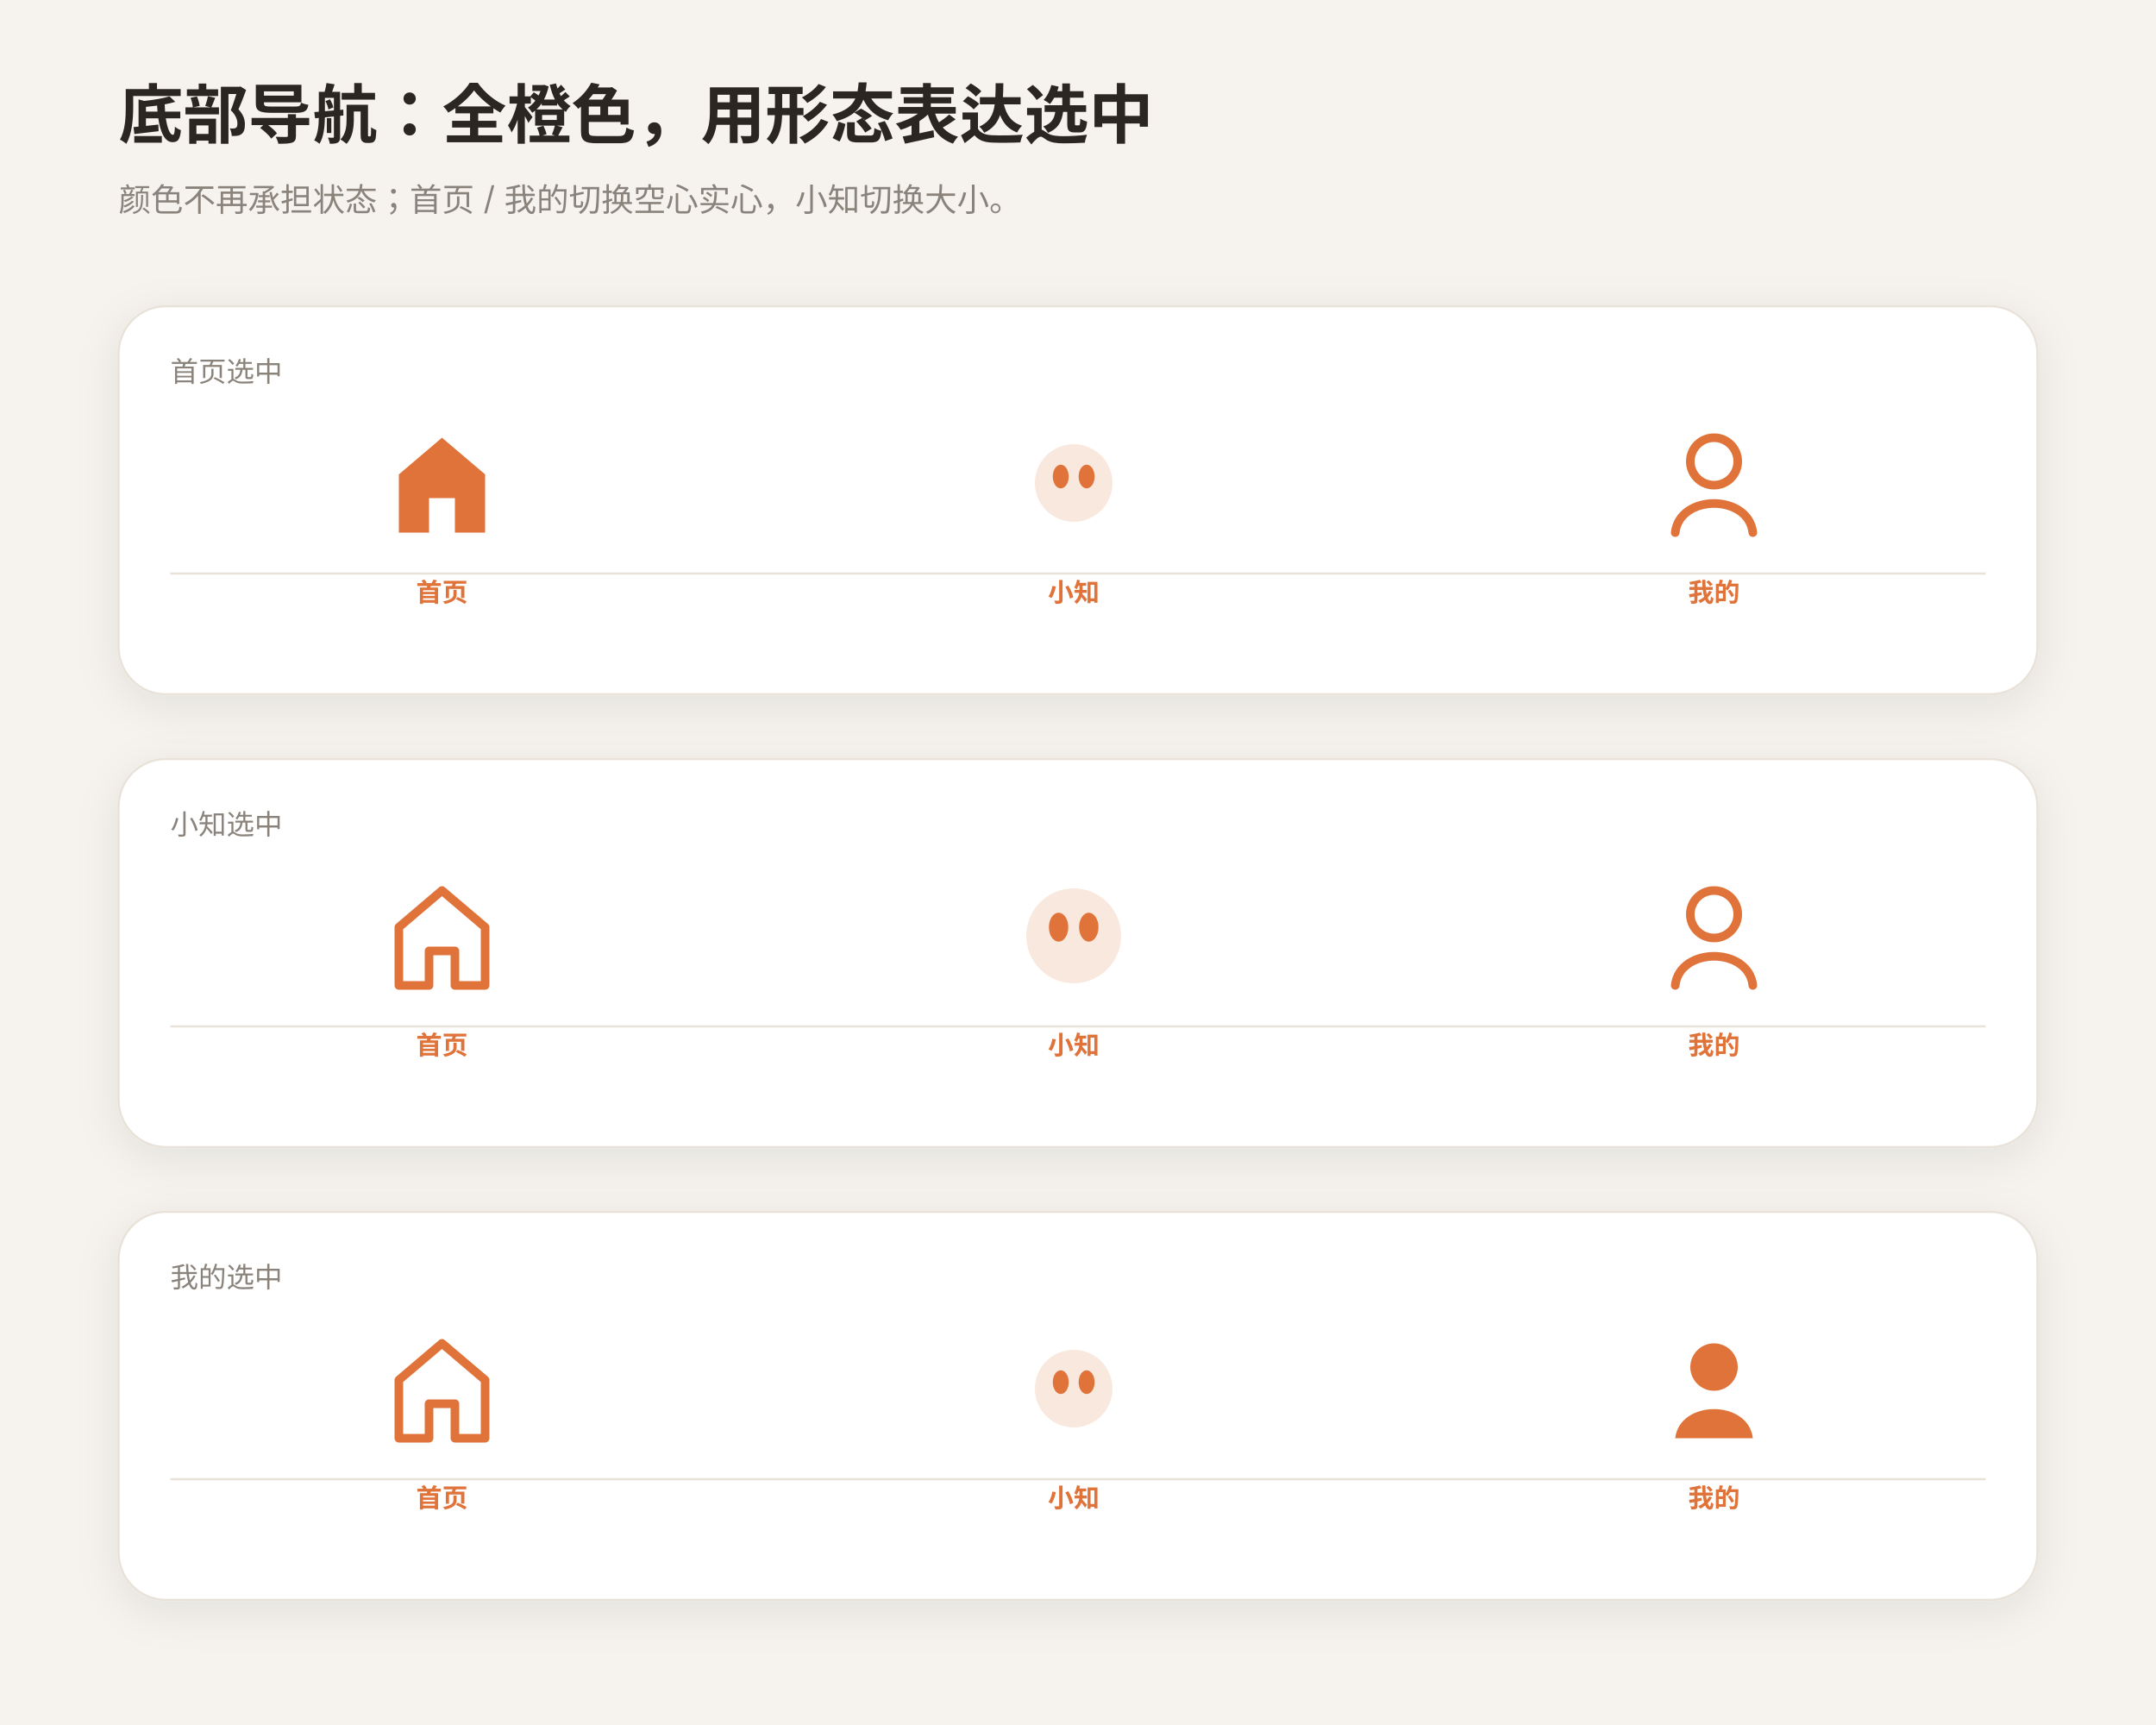
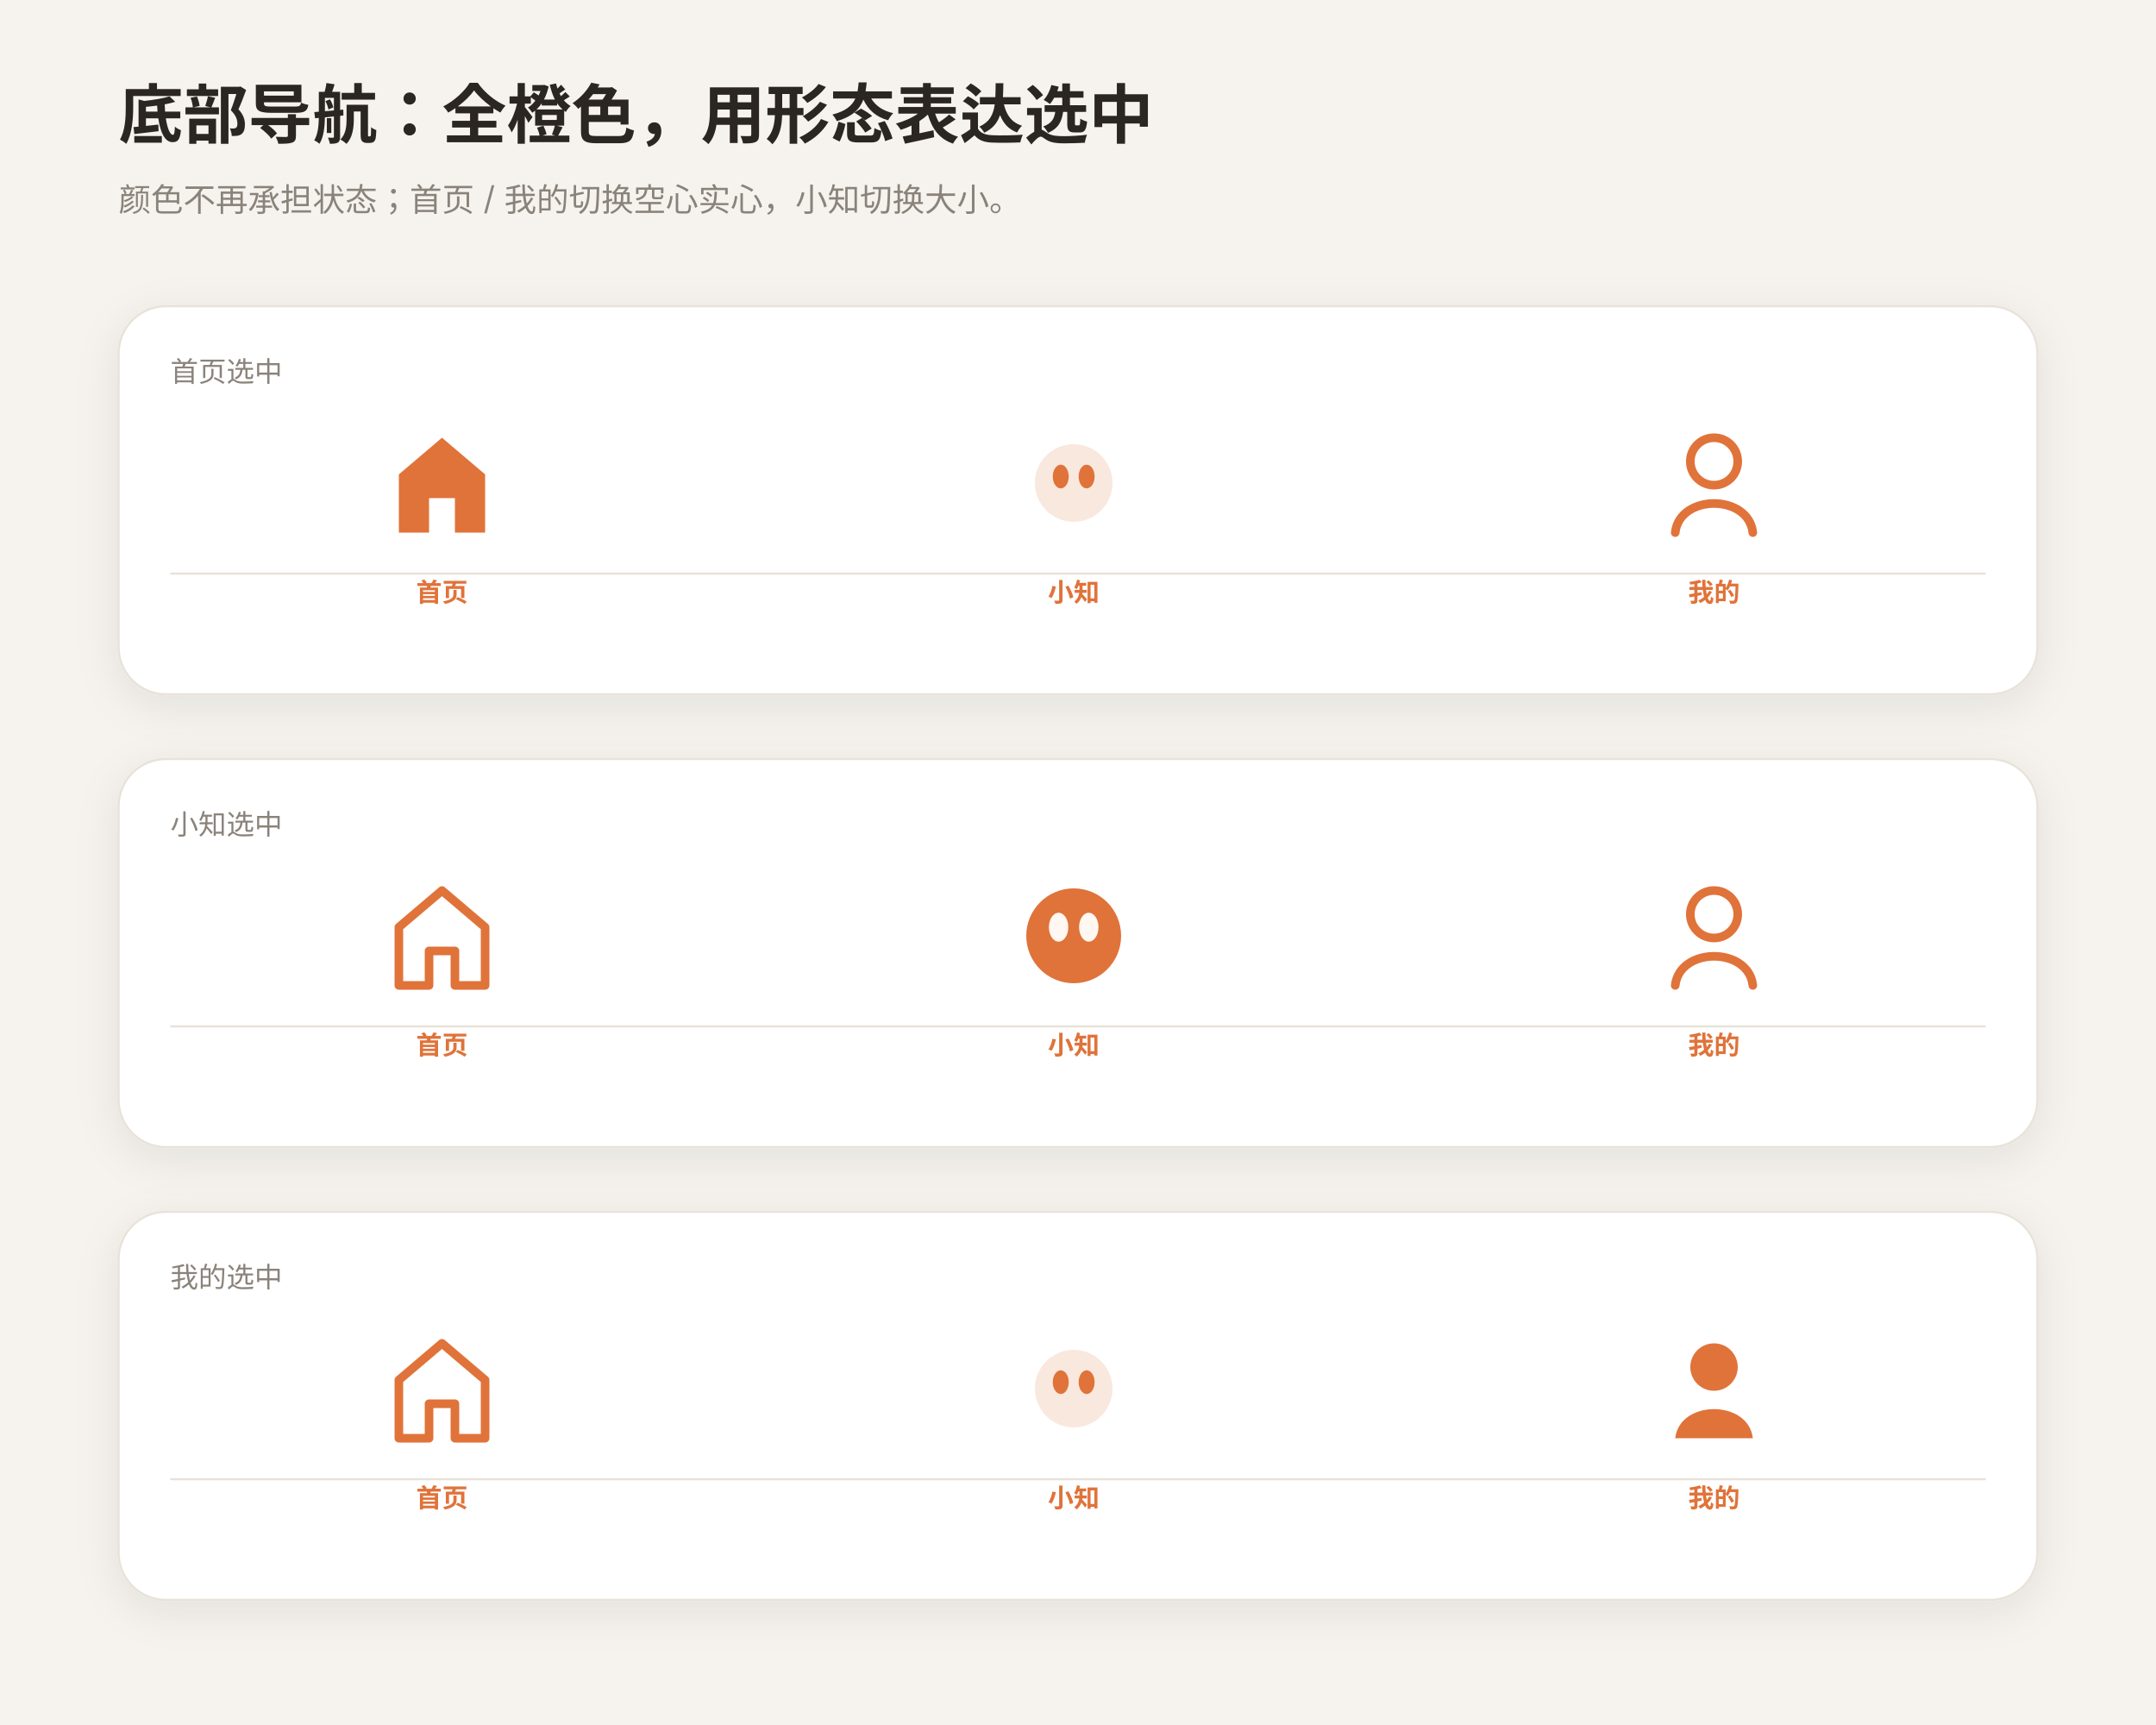
<svg xmlns="http://www.w3.org/2000/svg" width="1000" height="800" viewBox="0 0 1000 800">
  <defs>
    <filter id="shadow" x="-20%" y="-20%" width="140%" height="140%">
      <feDropShadow dx="0" dy="5" stdDeviation="10" flood-color="#2B2622" flood-opacity="0.08" />
    </filter>
    <style>
      .bg{fill:#F6F3EE}.card{fill:#FFF;stroke:#E8E2D9;stroke-width:1}.ink{fill:#2B2622;font-family:-apple-system,BlinkMacSystemFont,'PingFang SC',sans-serif}.dim{fill:#8A837B;font-family:-apple-system,BlinkMacSystemFont,'PingFang SC',sans-serif}.orange{fill:#E0733A;font-family:-apple-system,BlinkMacSystemFont,'PingFang SC',sans-serif}.stroke{fill:none;stroke:#E0733A;stroke-width:4;stroke-linecap:round;stroke-linejoin:round}.line{stroke:#E8E2D9;stroke-width:1}
    </style>
  </defs>
  <rect width="1000" height="800" class="bg" />
  <text x="55" y="64" class="ink" font-size="30" font-weight="700">底部导航：全橙色，用形态表达选中</text>
  <text x="55" y="98" class="dim" font-size="15">颜色不再承担状态；首页 / 我的切换空心实心，小知切换大小。</text>
  <g transform="translate(55 142)">
    <rect width="890" height="180" rx="22" class="card" filter="url(#shadow)" />
    <text x="24" y="35" class="dim" font-size="13">首页选中</text>
    <line x1="24" y1="124" x2="866" y2="124" class="line" />
    <g transform="translate(130 58)">
      <path d="M0 20 L20 3 L40 20 V47 H26 V31 H14 V47 H0Z" fill="#E0733A" />
      <text x="20" y="79" class="orange" font-size="12" font-weight="600" text-anchor="middle">首页</text>
    </g>
    <g transform="translate(420 58)">
      <rect x="5" y="6" width="36" height="36" rx="18" fill="#F9E8DD" />
      <ellipse cx="17" cy="21" rx="3.7" ry="5.5" fill="#E0733A" />
      <ellipse cx="29" cy="21" rx="3.7" ry="5.5" fill="#E0733A" />
      <text x="23" y="79" class="orange" font-size="12" font-weight="600" text-anchor="middle">小知</text>
    </g>
    <g transform="translate(720 58)">
      <circle cx="20" cy="14" r="11" class="stroke" />
      <path d="M2 47 C4 29 36 29 38 47" class="stroke" />
      <text x="20" y="79" class="orange" font-size="12" font-weight="600" text-anchor="middle">我的</text>
    </g>
  </g>
  <g transform="translate(55 352)">
    <rect width="890" height="180" rx="22" class="card" filter="url(#shadow)" />
    <text x="24" y="35" class="dim" font-size="13">小知选中</text>
    <line x1="24" y1="124" x2="866" y2="124" class="line" />
    <g transform="translate(130 58)">
      <path d="M0 20 L20 3 L40 20 V47 H26 V31 H14 V47 H0Z" class="stroke" />
      <text x="20" y="79" class="orange" font-size="12" font-weight="600" text-anchor="middle">首页</text>
    </g>
    <g transform="translate(416 54)">
-       <rect x="5" y="6" width="44" height="44" rx="22" fill="#F9E8DD" />
-       <ellipse cx="20" cy="24" rx="4.5" ry="6.7" fill="#E0733A" />
-       <ellipse cx="34" cy="24" rx="4.5" ry="6.7" fill="#E0733A" />
+       <rect x="5" y="6" width="44" height="44" rx="22" fill="#E0733A" />
+       <ellipse cx="20" cy="24" rx="4.5" ry="6.7" fill="#FFF7F2" />
+       <ellipse cx="34" cy="24" rx="4.5" ry="6.7" fill="#FFF7F2" />
      <text x="27" y="83" class="orange" font-size="12" font-weight="600" text-anchor="middle">小知</text>
    </g>
    <g transform="translate(720 58)">
      <circle cx="20" cy="14" r="11" class="stroke" />
      <path d="M2 47 C4 29 36 29 38 47" class="stroke" />
      <text x="20" y="79" class="orange" font-size="12" font-weight="600" text-anchor="middle">我的</text>
    </g>
  </g>
  <g transform="translate(55 562)">
    <rect width="890" height="180" rx="22" class="card" filter="url(#shadow)" />
    <text x="24" y="35" class="dim" font-size="13">我的选中</text>
    <line x1="24" y1="124" x2="866" y2="124" class="line" />
    <g transform="translate(130 58)">
      <path d="M0 20 L20 3 L40 20 V47 H26 V31 H14 V47 H0Z" class="stroke" />
      <text x="20" y="79" class="orange" font-size="12" font-weight="600" text-anchor="middle">首页</text>
    </g>
    <g transform="translate(420 58)">
      <rect x="5" y="6" width="36" height="36" rx="18" fill="#F9E8DD" />
      <ellipse cx="17" cy="21" rx="3.7" ry="5.5" fill="#E0733A" />
      <ellipse cx="29" cy="21" rx="3.7" ry="5.5" fill="#E0733A" />
      <text x="23" y="79" class="orange" font-size="12" font-weight="600" text-anchor="middle">小知</text>
    </g>
    <g transform="translate(720 58)">
      <circle cx="20" cy="14" r="11" fill="#E0733A" />
      <path d="M2 47 C4 29 36 29 38 47Z" fill="#E0733A" />
      <text x="20" y="79" class="orange" font-size="12" font-weight="600" text-anchor="middle">我的</text>
    </g>
  </g>
</svg>
